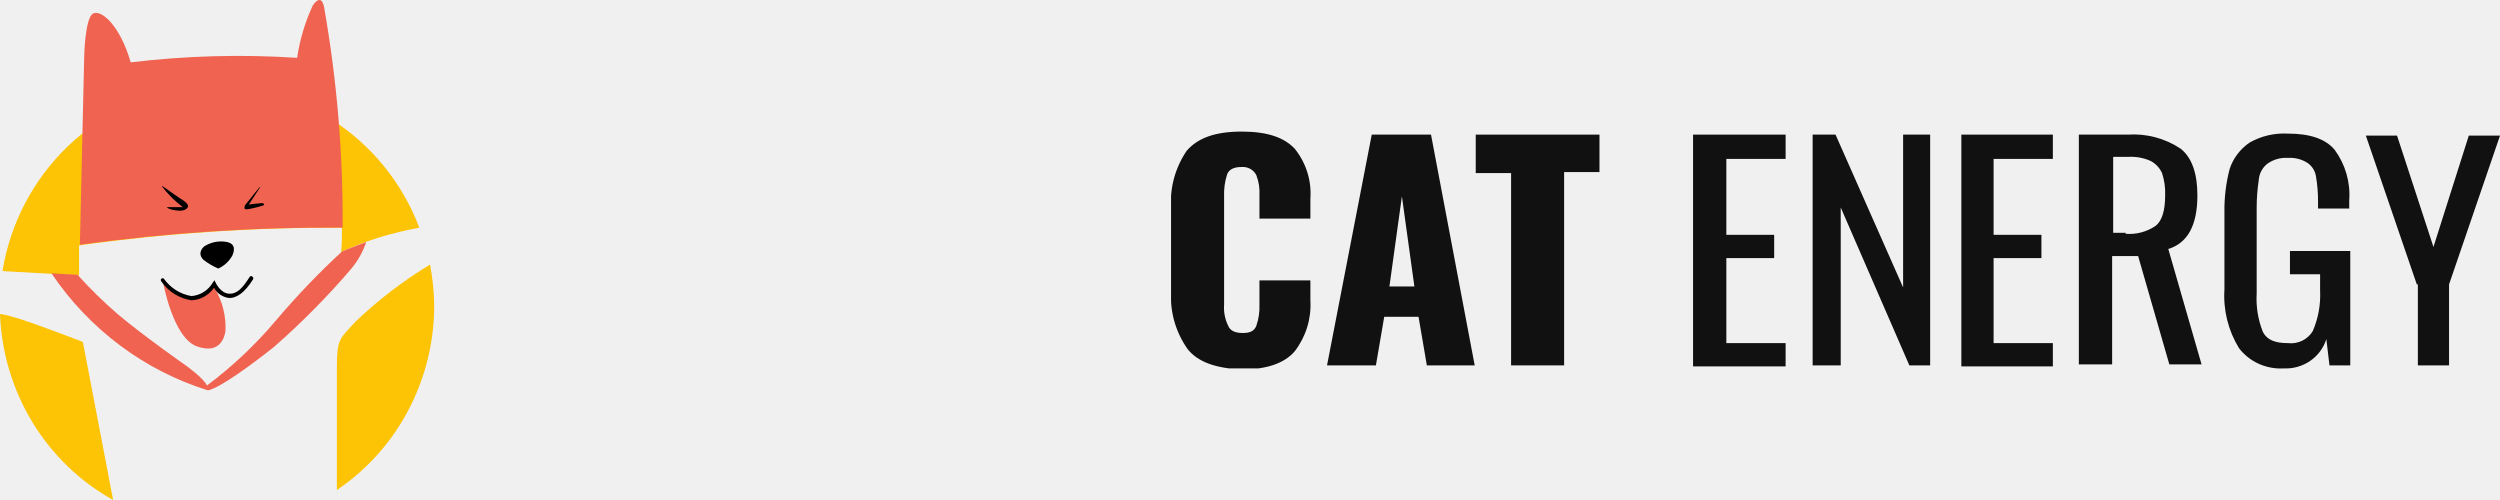
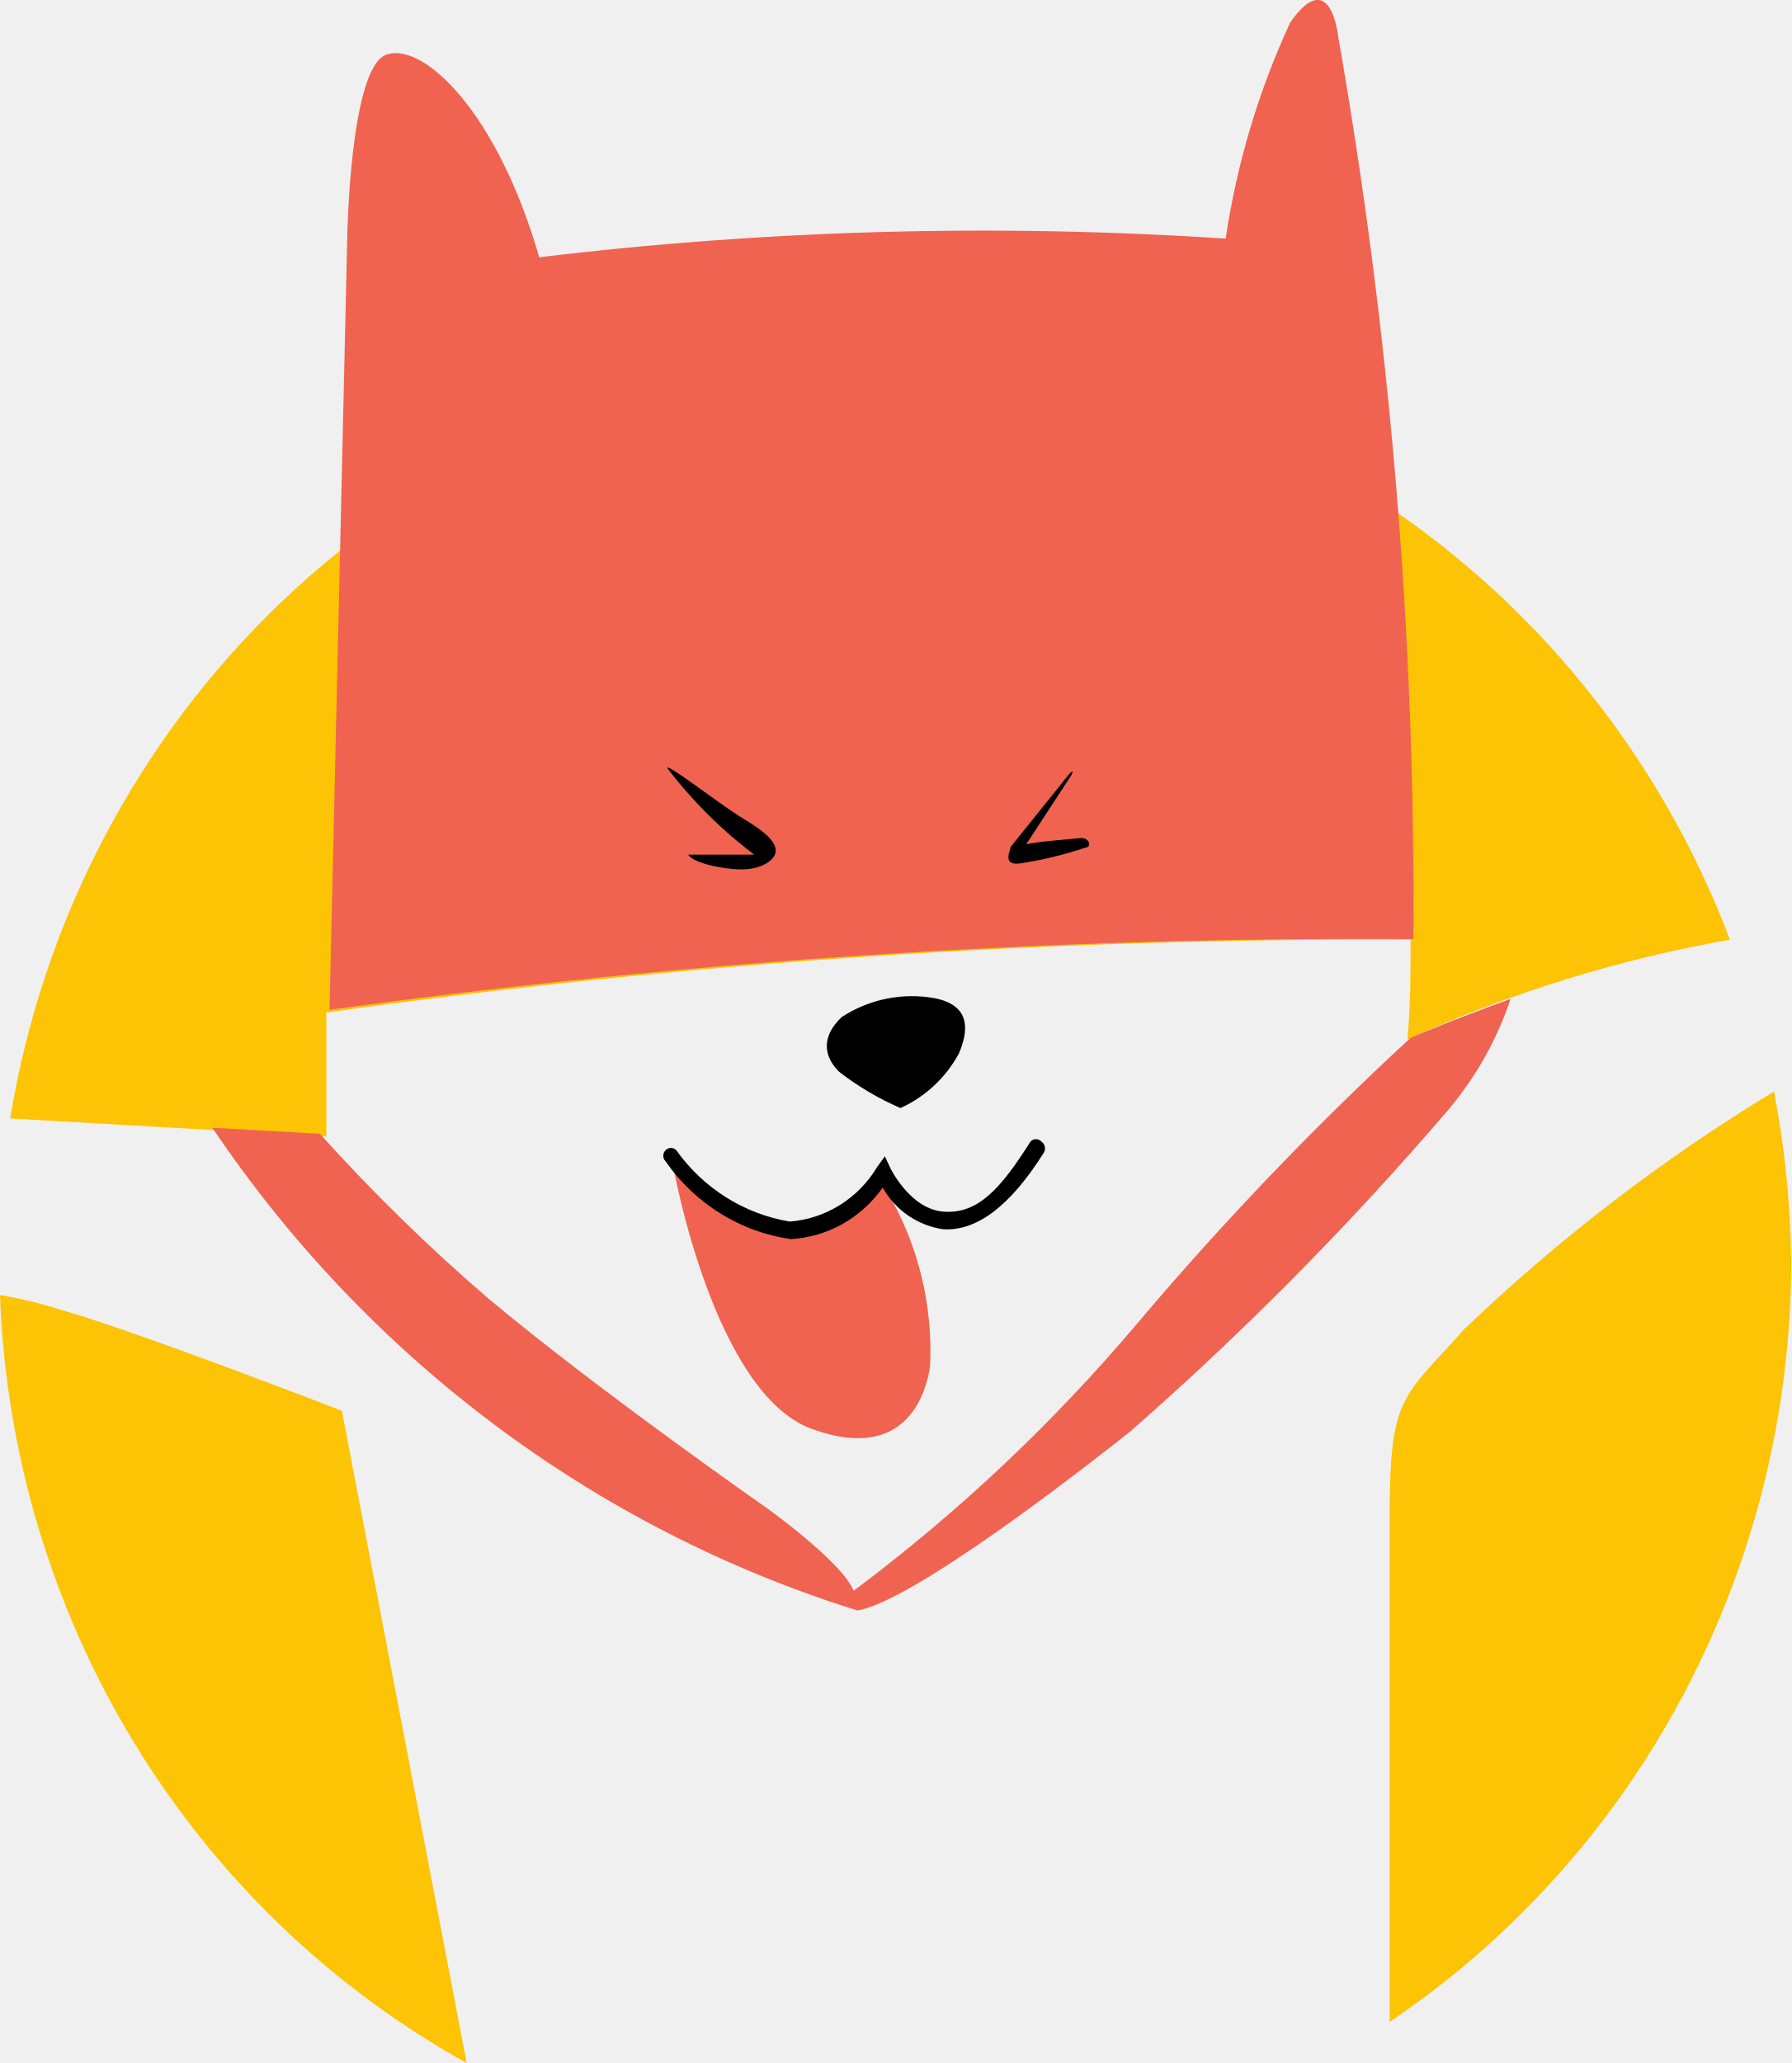
- <svg xmlns="http://www.w3.org/2000/svg" width="190" height="38" viewBox="0 0 190 38" fill="none">
-   <g clip-path="url(#clip0_92248_568)">
+ <svg xmlns="http://www.w3.org/2000/svg" width="33" height="38" viewBox="0 0 33 38" fill="none">
+   <g clip-path="url(#clip0_153_278)">
    <path d="M6.012 20.935V18.651C12.631 17.724 19.306 17.275 25.988 17.308C25.988 17.914 25.988 18.53 25.929 19.146C27.828 18.287 29.824 17.669 31.871 17.308C30.566 13.864 28.188 10.954 25.104 9.023C22.019 7.093 18.398 6.251 14.798 6.625C11.198 6.999 7.818 8.57 5.178 11.095C2.539 13.62 0.785 16.96 0.188 20.601L6.012 20.935Z" fill="#FDC305" />
    <path d="M26.978 24.481C25.829 25.774 25.602 25.694 25.602 27.967C25.602 28.887 25.602 32.918 25.602 37.242C27.872 35.712 29.736 33.633 31.027 31.189C32.318 28.746 32.996 26.014 33 23.238C32.987 22.187 32.881 21.139 32.683 20.106C30.631 21.349 28.718 22.816 26.978 24.481Z" fill="#FDC305" />
    <path d="M6.299 25.987C6.299 25.987 2.545 24.532 1.159 24.138C0.78 24.016 0.392 23.921 0 23.855C0.107 26.771 0.956 29.608 2.463 32.088C3.971 34.568 6.084 36.605 8.597 38L6.299 25.987Z" fill="#FDC305" />
    <path d="M26.038 17.297C26.078 11.719 25.614 6.148 24.651 0.657C24.651 0.657 24.512 -0.647 23.77 0.414C23.186 1.675 22.786 3.016 22.581 4.395C18.364 4.118 14.13 4.233 9.934 4.739C9.151 2.021 7.775 0.758 7.111 1.01C6.447 1.263 6.398 4.355 6.398 4.355L6.071 18.601C12.688 17.688 19.36 17.252 26.038 17.297Z" fill="#F06351" />
    <path d="M12.291 14.145C12.291 14.054 13.281 14.832 13.687 15.075C14.093 15.317 14.291 15.499 14.291 15.671C14.291 15.843 14.024 16.014 13.668 16.014C13.311 16.014 12.766 15.893 12.677 15.742H13.608H13.895C13.292 15.286 12.752 14.749 12.291 14.145Z" fill="black" />
    <path d="M19.699 14.256L18.619 15.6C18.619 15.661 18.451 15.954 18.798 15.903C19.208 15.841 19.612 15.743 20.006 15.61C20.115 15.61 20.075 15.418 19.897 15.438C19.719 15.459 19.214 15.489 18.907 15.55L19.739 14.277C19.739 14.277 19.808 14.145 19.699 14.256Z" fill="black" />
    <path d="M16.589 20.41C17.048 20.203 17.428 19.848 17.669 19.399C17.946 18.742 17.669 18.48 17.233 18.389C16.637 18.278 16.021 18.4 15.51 18.732C15.123 19.096 15.173 19.46 15.46 19.743C15.808 20.012 16.187 20.236 16.589 20.41Z" fill="black" />
    <path d="M16.193 21.672C16.082 21.903 15.927 22.109 15.737 22.279C15.455 22.51 15.109 22.645 14.747 22.663C14.226 22.705 13.708 22.55 13.291 22.228C13.095 22.108 12.918 21.958 12.766 21.784C12.667 21.672 12.545 21.582 12.41 21.521C12.41 21.521 13.152 25.663 14.955 26.32C16.758 26.977 17.074 25.562 17.134 25.178C17.193 24.032 16.91 22.894 16.322 21.915C16.302 21.602 16.292 21.804 16.193 21.672Z" fill="#F06351" />
    <path d="M14.569 22.824C14.108 22.758 13.666 22.597 13.27 22.35C12.873 22.104 12.53 21.777 12.261 21.39C12.248 21.376 12.238 21.361 12.23 21.343C12.223 21.326 12.22 21.307 12.22 21.288C12.22 21.27 12.223 21.251 12.23 21.234C12.238 21.216 12.248 21.201 12.261 21.187C12.274 21.174 12.289 21.163 12.306 21.156C12.323 21.149 12.342 21.145 12.36 21.145C12.379 21.145 12.397 21.149 12.414 21.156C12.431 21.163 12.446 21.174 12.459 21.187C12.959 21.889 13.71 22.361 14.549 22.501C14.877 22.476 15.195 22.371 15.476 22.195C15.757 22.019 15.992 21.778 16.163 21.491L16.302 21.299L16.401 21.511C16.401 21.511 16.767 22.279 17.391 22.319C18.015 22.36 18.431 21.905 18.986 21.026C18.999 21.012 19.014 21.002 19.031 20.994C19.048 20.987 19.067 20.983 19.085 20.983C19.103 20.983 19.122 20.987 19.139 20.994C19.156 21.002 19.171 21.012 19.184 21.026C19.216 21.047 19.239 21.079 19.248 21.117C19.257 21.154 19.252 21.194 19.233 21.228C18.6 22.238 17.976 22.683 17.372 22.642C17.142 22.608 16.923 22.521 16.73 22.389C16.538 22.256 16.378 22.08 16.262 21.875C16.067 22.152 15.814 22.381 15.521 22.546C15.228 22.71 14.903 22.805 14.569 22.824Z" fill="black" />
    <path d="M25.988 19.116C24.21 20.757 22.533 22.508 20.967 24.36C19.41 26.205 17.653 27.863 15.727 29.301C15.51 28.765 14.123 27.775 14.123 27.775C14.123 27.775 11.023 25.613 8.993 23.915C7.898 22.973 6.862 21.961 5.893 20.884L3.912 20.773C6.774 25.022 10.964 28.157 15.797 29.665C16.649 29.523 19.035 27.785 20.818 26.371C22.917 24.534 24.883 22.545 26.701 20.42C27.199 19.825 27.582 19.139 27.83 18.399C26.741 18.793 25.988 19.116 25.988 19.116Z" fill="#F06351" />
  </g>
-   <g clip-path="url(#clip1_92248_568)">
-     <path d="M90.264 26.538C89.37 25.276 88.925 23.763 89 22.231V15.846C88.892 14.298 89.308 12.758 90.186 11.461C91.055 10.461 92.398 10 94.374 10C96.35 10 97.614 10.461 98.404 11.308C99.263 12.379 99.685 13.721 99.59 15.077V16.615H95.718V14.846C95.749 14.323 95.668 13.799 95.48 13.308C95.38 13.109 95.221 12.945 95.024 12.835C94.827 12.726 94.6 12.676 94.374 12.692C93.821 12.692 93.426 12.846 93.268 13.231C93.089 13.777 93.009 14.35 93.031 14.923V23.154C92.989 23.71 93.098 24.267 93.347 24.769C93.505 25.154 93.9 25.308 94.453 25.308C95.006 25.308 95.322 25.154 95.48 24.769C95.66 24.249 95.74 23.702 95.718 23.154V21.308H99.59V22.846C99.67 24.224 99.251 25.585 98.404 26.692C97.614 27.615 96.271 28.077 94.374 28.077C92.477 28 91.055 27.538 90.264 26.538Z" fill="#111111" />
-     <path d="M104.253 10.231H108.757L112.077 27.769H108.441L107.809 24.077H105.201L104.569 27.769H100.854L104.253 10.231ZM107.493 21.769L106.545 14.923L105.596 21.769H107.493Z" fill="#111111" />
-     <path d="M114.843 13.154H112.156V10.231H121.56V13.077H118.873V27.769H114.843V13.154Z" fill="#111111" />
-     <path d="M128.752 10.231H135.707V12.077H131.202V17.846H134.837V19.615H131.202V26.077H135.707V27.846H128.673V10.231H128.752Z" fill="#111111" />
-     <path d="M137.761 10.231H139.5L144.637 21.846V10.231H146.692V27.769H145.111L139.895 15.769V27.769H137.761V10.231Z" fill="#111111" />
-     <path d="M149.063 10.231H156.017V12.077H151.513V17.846H155.148V19.615H151.513V26.077H156.017V27.846H149.063V10.231Z" fill="#111111" />
-     <path d="M158.072 10.231H161.707C163.137 10.135 164.559 10.514 165.738 11.308C166.607 12 167.002 13.231 167.002 14.846C167.002 17.077 166.291 18.462 164.79 18.923L167.318 27.692H164.869L162.498 19.462H160.522V27.692H157.993V10.231H158.072ZM161.549 17.769C162.364 17.835 163.176 17.616 163.841 17.154C164.315 16.769 164.552 16 164.552 14.846C164.574 14.273 164.494 13.7 164.315 13.154C164.137 12.762 163.832 12.437 163.446 12.231C162.902 11.989 162.304 11.884 161.707 11.923H160.601V17.692H161.549V17.769Z" fill="#111111" />
-     <path d="M170.164 26.462C169.342 25.117 168.956 23.562 169.057 22V16.154C169.038 15.039 169.171 13.927 169.452 12.846C169.717 12.039 170.244 11.337 170.954 10.846C171.836 10.338 172.854 10.097 173.878 10.154C175.538 10.154 176.723 10.539 177.434 11.385C178.252 12.502 178.644 13.862 178.541 15.231V15.846H176.17V15.308C176.173 14.664 176.12 14.02 176.012 13.385C175.945 12.983 175.718 12.623 175.379 12.385C174.935 12.101 174.408 11.966 173.878 12C173.311 11.965 172.75 12.128 172.297 12.461C172.111 12.614 171.959 12.802 171.851 13.013C171.742 13.225 171.679 13.456 171.665 13.692C171.561 14.38 171.508 15.074 171.507 15.769V22.308C171.449 23.304 171.61 24.301 171.981 25.231C172.297 25.846 172.93 26.077 173.878 26.077C174.252 26.122 174.632 26.059 174.97 25.895C175.307 25.73 175.587 25.473 175.775 25.154C176.192 24.181 176.381 23.13 176.328 22.077V20.846H174.036V19.077H178.62V27.769H177.039L176.802 25.769C176.595 26.439 176.163 27.023 175.576 27.427C174.989 27.831 174.28 28.033 173.562 28C172.909 28.037 172.256 27.916 171.663 27.648C171.07 27.379 170.555 26.972 170.164 26.462Z" fill="#111111" />
-     <path d="M183.678 21.615L179.805 10.308H182.176L184.942 18.769L187.629 10.308H190L186.128 21.615V27.769H183.757V21.615H183.678Z" fill="#111111" />
-   </g>
  <defs>
-     <clipPath id="clip0_92248_568">
+     <clipPath id="clip0_153_278">
      <rect width="33" height="38" fill="white" />
-     </clipPath>
-     <clipPath id="clip1_92248_568">
-       <rect width="101" height="18" fill="white" transform="translate(89 10)" />
    </clipPath>
  </defs>
</svg>
